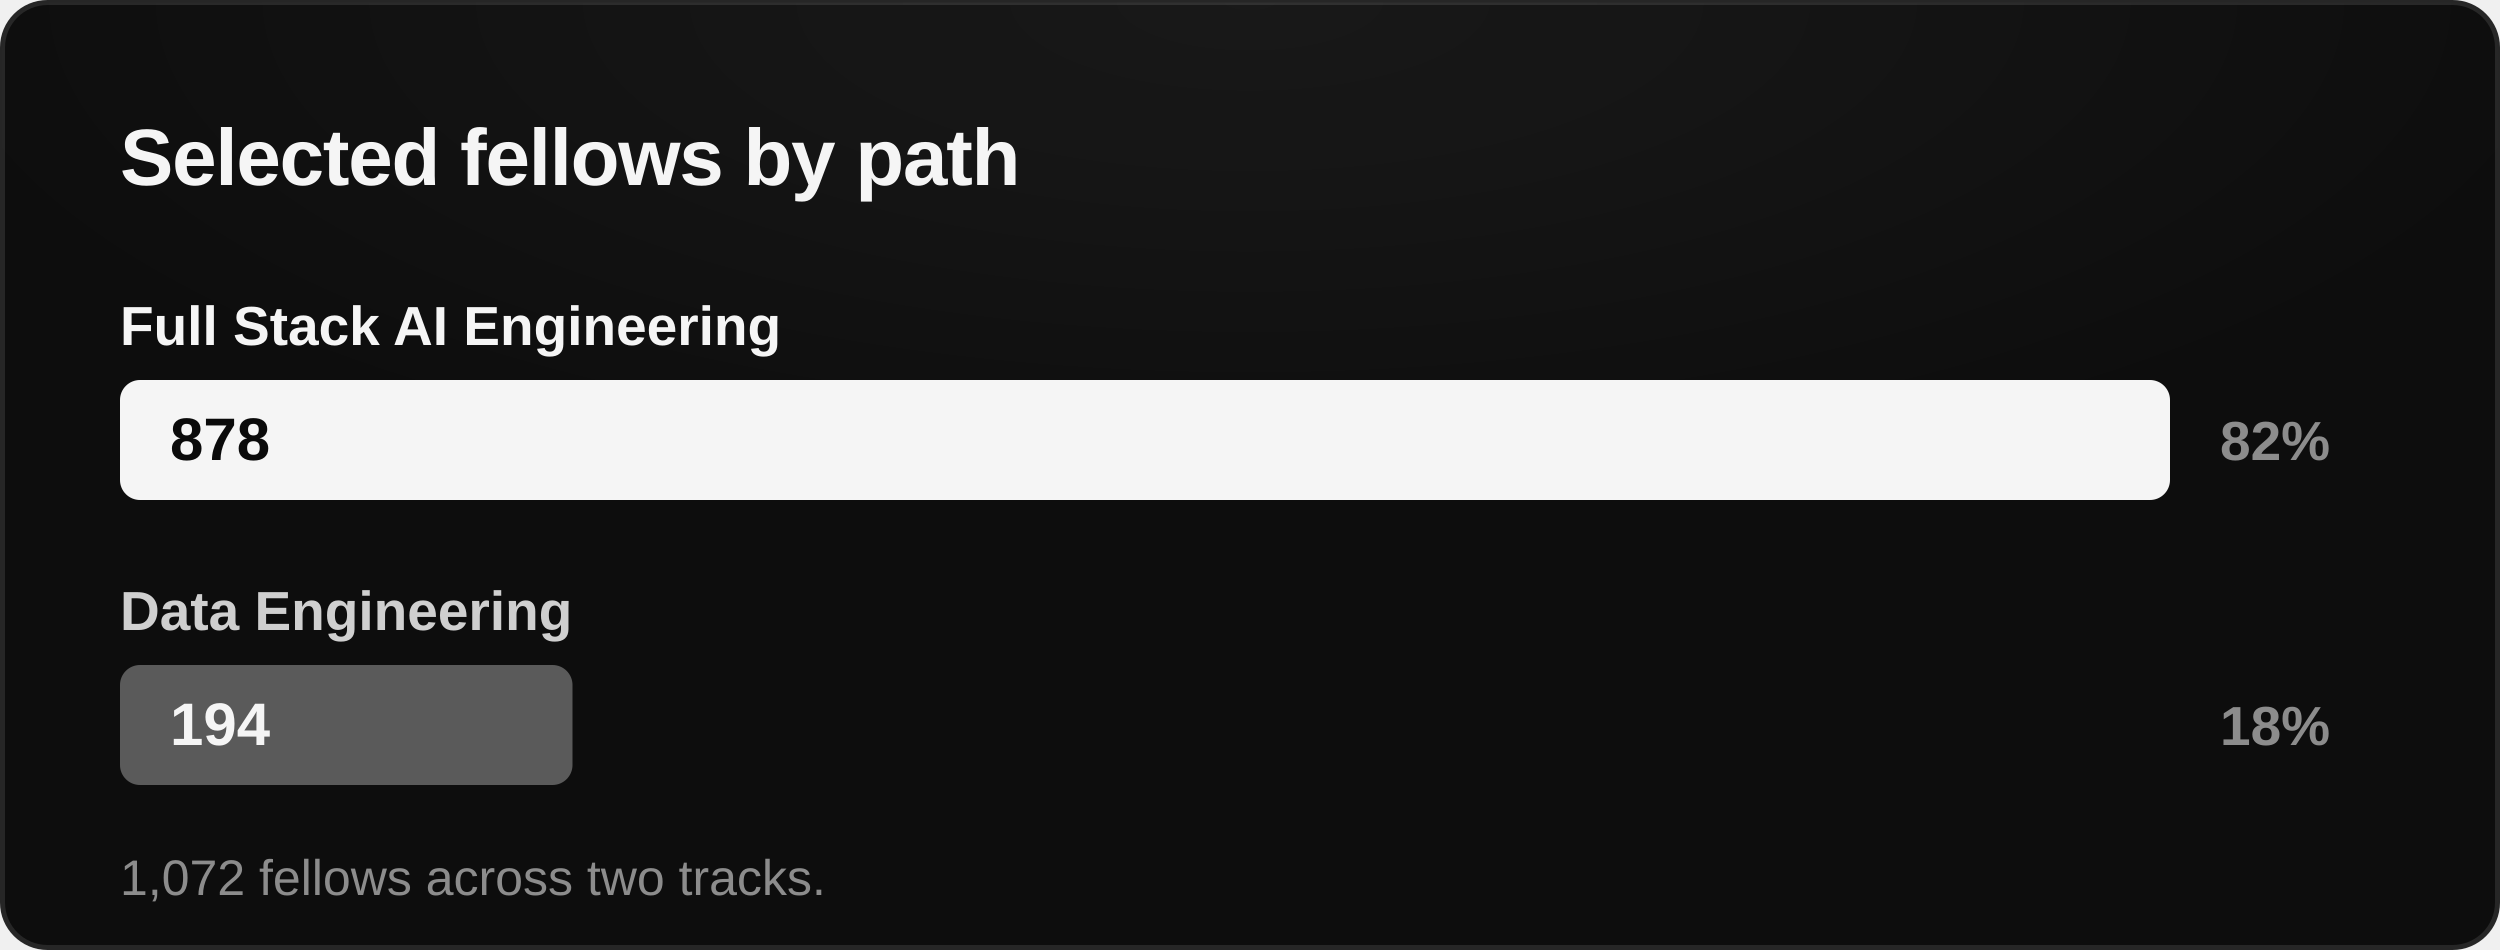
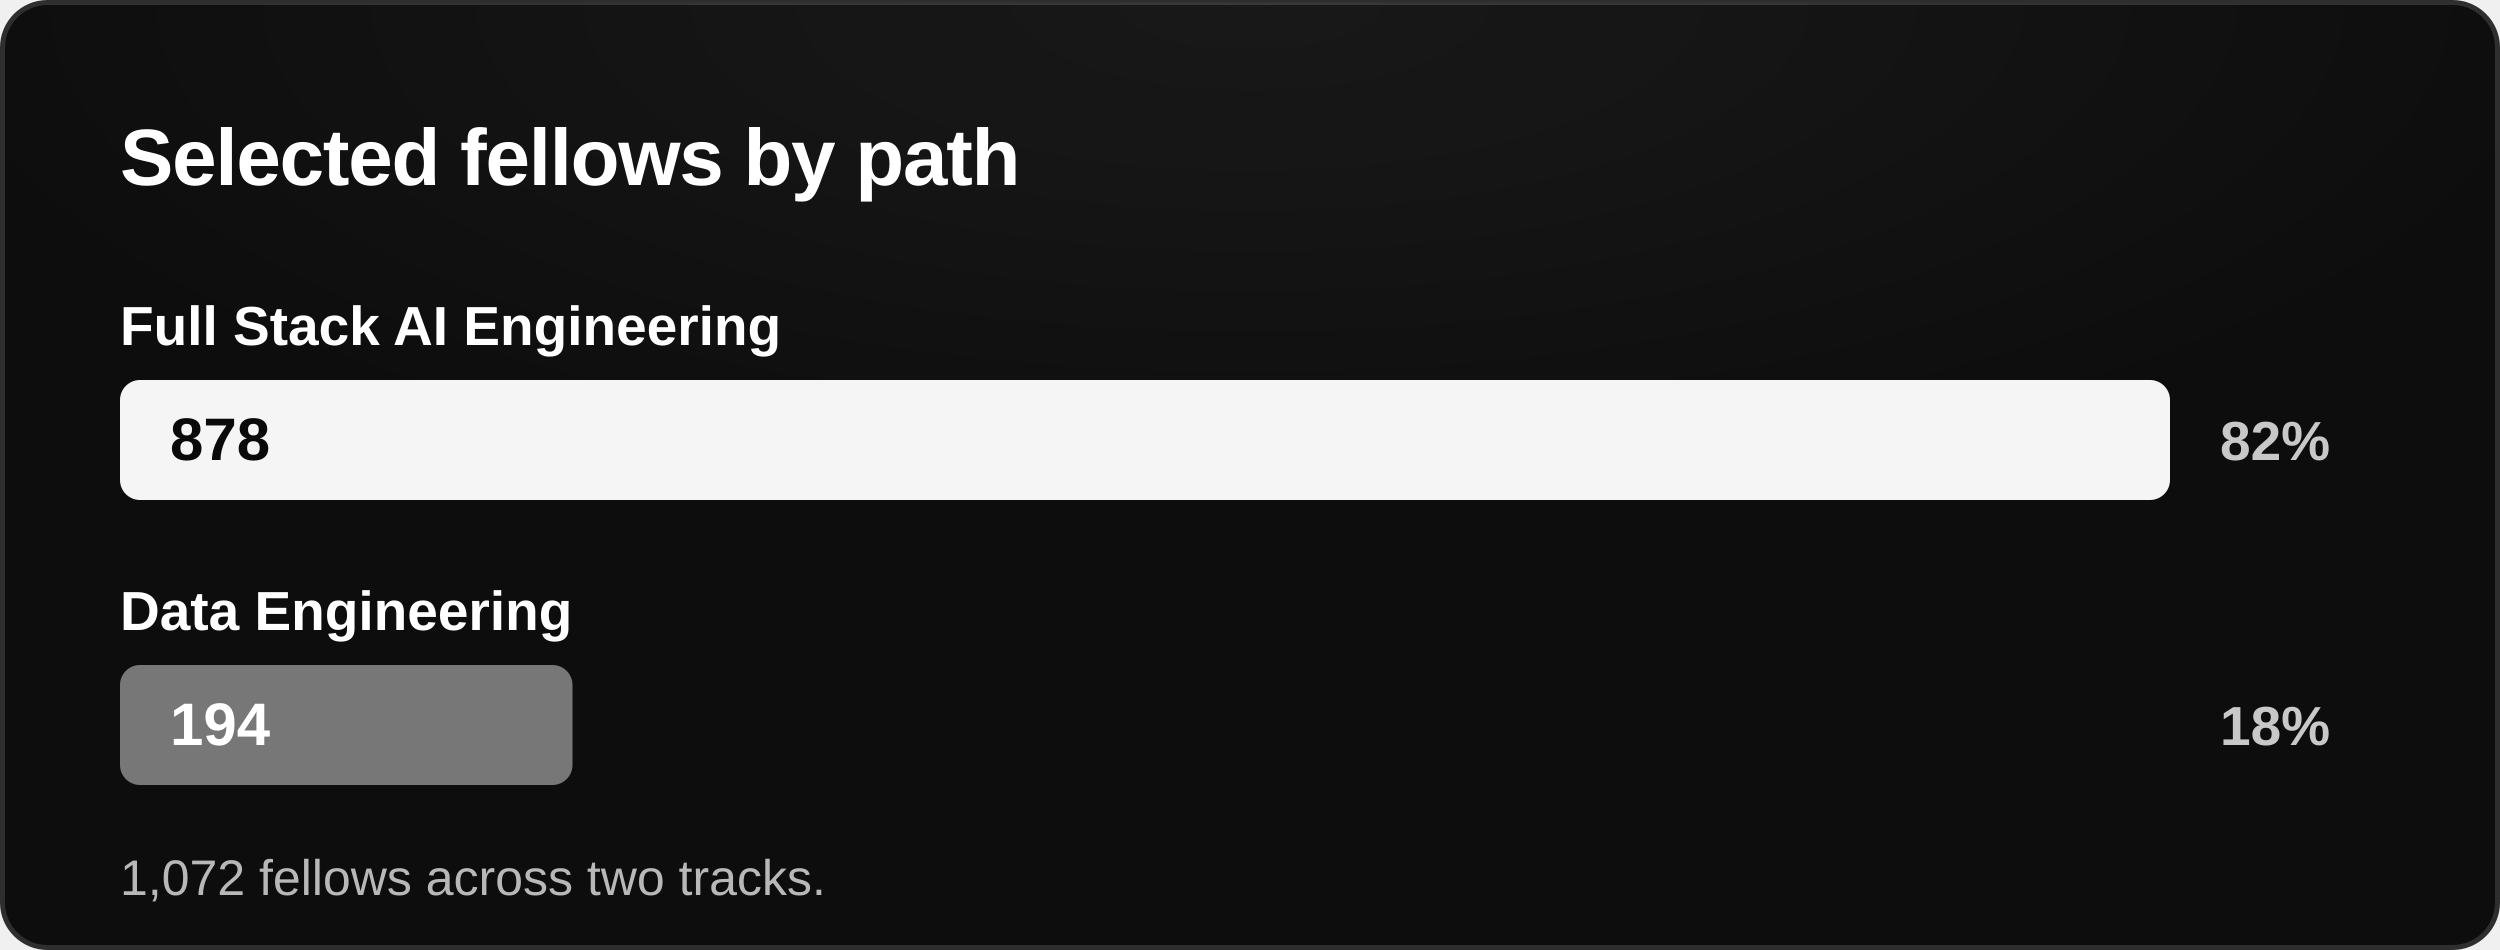
<svg xmlns="http://www.w3.org/2000/svg" width="1000" height="380" viewBox="0 0 1000 380" fill="none" role="img" aria-label="Selected fellows by path: Full Stack AI Engineering 878, Data Engineering 194">
  <defs>
    <radialGradient id="glowP" cx="50%" cy="0%" r="90%">
      <stop offset="0%" stop-color="#FFFFFF" stop-opacity="0.05" />
      <stop offset="60%" stop-color="#FFFFFF" stop-opacity="0" />
    </radialGradient>
  </defs>
-   <rect x="1" y="1" width="998" height="378" rx="18" fill="#0D0D0D" stroke="#262626" stroke-width="2" />
+   <rect x="1" y="1" width="998" height="378" rx="18" fill="#0D0D0D" stroke="#2E2E2E" stroke-width="2" />
  <rect x="1" y="1" width="998" height="378" rx="18" fill="url(#glowP)" />
-   <text x="48" y="74" font-family="'Helvetica Neue', Arial, sans-serif" font-size="32" font-weight="800" letter-spacing="-0.5" fill="#F5F5F5">Selected fellows by path</text>
-   <text x="48" y="138" font-family="'Helvetica Neue', Arial, sans-serif" font-size="22" font-weight="600" fill="#F5F5F5">Full Stack AI Engineering</text>
+   <text x="48" y="74" font-family="'Helvetica Neue', Arial, sans-serif" font-size="32" font-weight="800" letter-spacing="-0.5" fill="#FFFFFF">Selected fellows by path</text>
+   <text x="48" y="138" font-family="'Helvetica Neue', Arial, sans-serif" font-size="22" font-weight="600" fill="#FFFFFF">Full Stack AI Engineering</text>
  <rect x="48" y="152" width="820" height="48" rx="8" fill="#F5F5F5" />
  <text x="68" y="184" font-family="'Helvetica Neue', Arial, sans-serif" font-size="24" font-weight="800" fill="#0A0A0A">878</text>
-   <text x="888" y="184" font-family="'Helvetica Neue', Arial, sans-serif" font-size="22" font-weight="700" fill="#8C8C8C">82%</text>
-   <text x="48" y="252" font-family="'Helvetica Neue', Arial, sans-serif" font-size="22" font-weight="600" fill="#CFCFCF">Data Engineering</text>
-   <rect x="48" y="266" width="181" height="48" rx="8" fill="#5A5A5A" />
-   <text x="68" y="298" font-family="'Helvetica Neue', Arial, sans-serif" font-size="24" font-weight="800" fill="#F5F5F5">194</text>
-   <text x="888" y="298" font-family="'Helvetica Neue', Arial, sans-serif" font-size="22" font-weight="700" fill="#8C8C8C">18%</text>
-   <text x="48" y="358" font-family="'Helvetica Neue', Arial, sans-serif" font-size="20" fill="#8C8C8C">1,072 fellows across two tracks.</text>
+   <text x="888" y="184" font-family="'Helvetica Neue', Arial, sans-serif" font-size="22" font-weight="700" fill="#C8C8C8">82%</text>
+   <text x="48" y="252" font-family="'Helvetica Neue', Arial, sans-serif" font-size="22" font-weight="600" fill="#FFFFFF">Data Engineering</text>
+   <rect x="48" y="266" width="181" height="48" rx="8" fill="#777777" />
+   <text x="68" y="298" font-family="'Helvetica Neue', Arial, sans-serif" font-size="24" font-weight="800" fill="#FFFFFF">194</text>
+   <text x="888" y="298" font-family="'Helvetica Neue', Arial, sans-serif" font-size="22" font-weight="700" fill="#C8C8C8">18%</text>
+   <text x="48" y="358" font-family="'Helvetica Neue', Arial, sans-serif" font-size="20" fill="#B8B8B8">1,072 fellows across two tracks.</text>
</svg>
